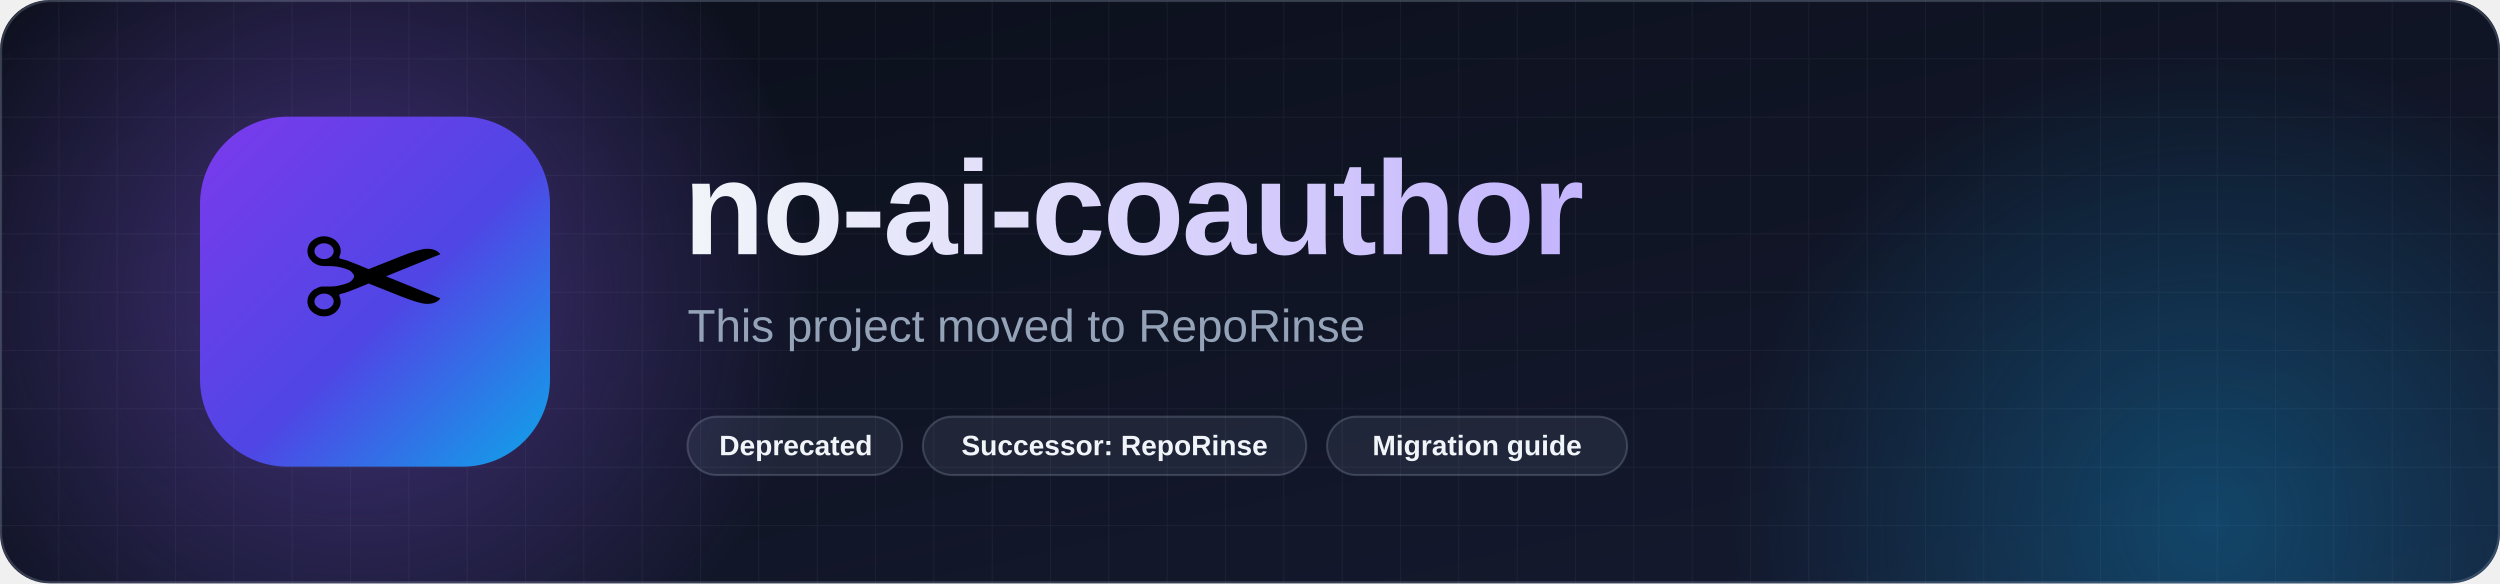
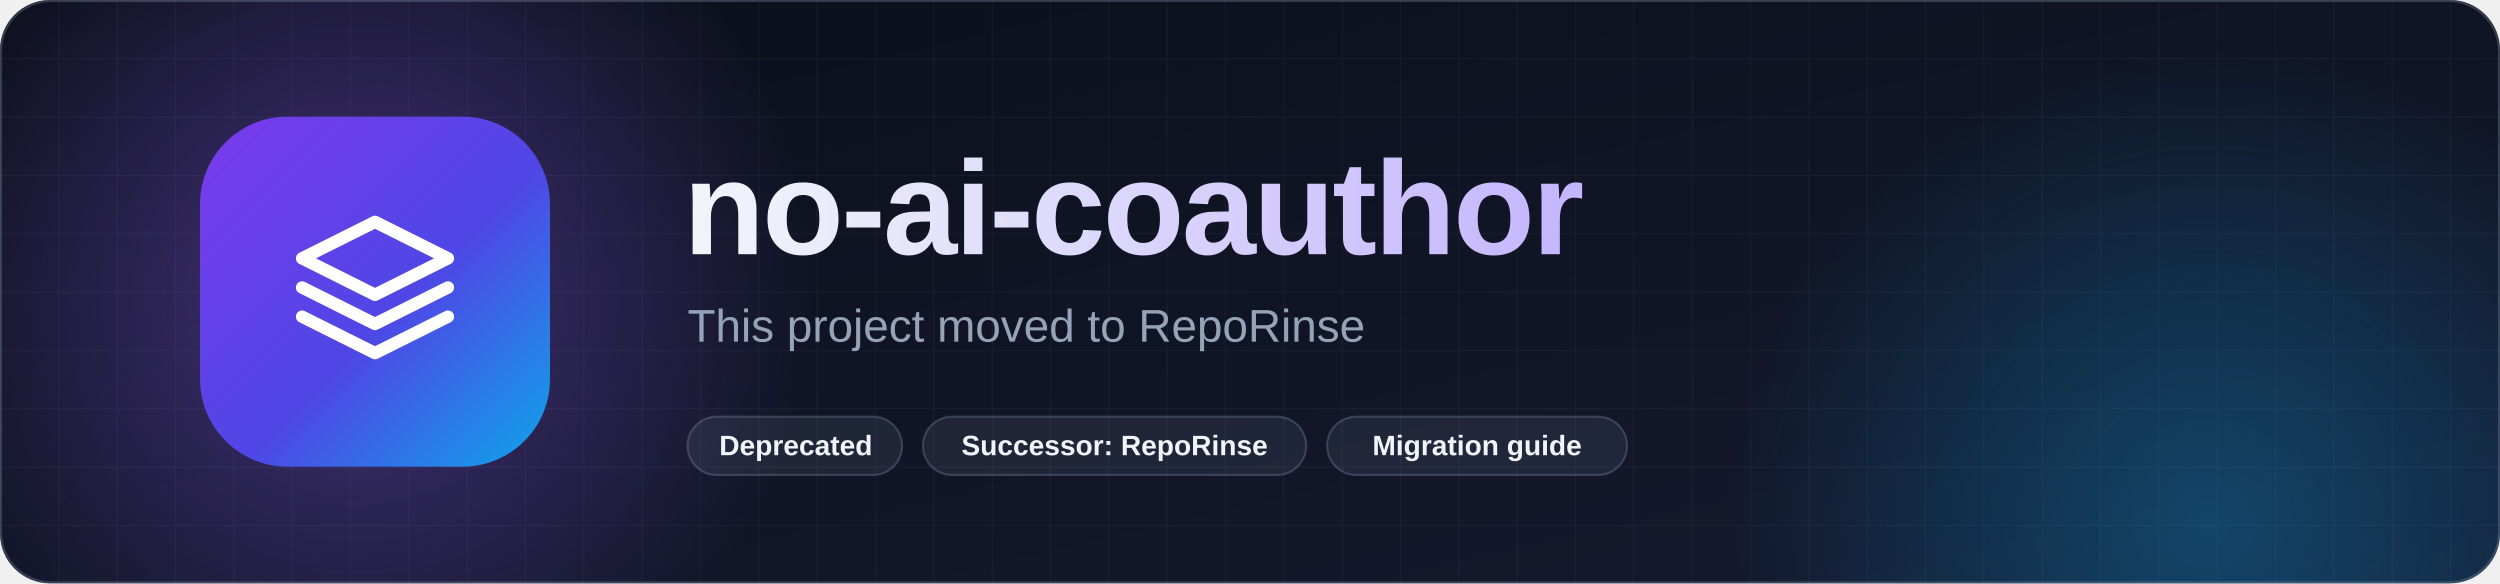
<svg xmlns="http://www.w3.org/2000/svg" width="1200" height="280" viewBox="0 0 1200 280" role="img" aria-label="no-ai-coauthor — This project moved to RepoRinse">
  <defs>
    <linearGradient id="bg" x1="0" y1="0" x2="1" y2="1">
      <stop offset="0" stop-color="#0b0f1a" />
      <stop offset="1" stop-color="#151a30" />
    </linearGradient>
    <linearGradient id="brand" x1="0" y1="0" x2="1" y2="1">
      <stop offset="0" stop-color="#7c3aed" />
      <stop offset="0.55" stop-color="#4f46e5" />
      <stop offset="1" stop-color="#0ea5e9" />
    </linearGradient>
    <linearGradient id="name" x1="0" y1="0" x2="1" y2="0">
      <stop offset="0" stop-color="#f1f5f9" />
      <stop offset="1" stop-color="#c4b5fd" />
    </linearGradient>
    <radialGradient id="orb1" cx="0.5" cy="0.5" r="0.5">
      <stop offset="0" stop-color="#8b5cf6" stop-opacity="0.42" />
      <stop offset="1" stop-color="#8b5cf6" stop-opacity="0" />
    </radialGradient>
    <radialGradient id="orb2" cx="0.5" cy="0.5" r="0.5">
      <stop offset="0" stop-color="#0ea5e9" stop-opacity="0.32" />
      <stop offset="1" stop-color="#0ea5e9" stop-opacity="0" />
    </radialGradient>
    <pattern id="grid" width="28" height="28" patternUnits="userSpaceOnUse">
      <path d="M28 0H0V28" fill="none" stroke="rgba(148,163,184,0.07)" />
    </pattern>
    <clipPath id="card">
      <rect width="1200" height="280" rx="24" />
    </clipPath>
    <style>
      text { font-family: "Segoe UI", -apple-system, BlinkMacSystemFont, "Helvetica Neue", Arial, sans-serif; }
      .name { font-size: 64px; font-weight: 800; letter-spacing: -1.2px; }
      .tag { font-size: 22px; font-weight: 500; fill: #94a3b8; }
      .pill { font-size: 13.5px; font-weight: 600; fill: #f1f5f9; }
-       .f1 { animation: f1 9s ease-in-out infinite; } .f2 { animation: f2 11s ease-in-out infinite; }
-       @keyframes f1 { 0%,100% { transform: translate(0,0); } 50% { transform: translate(40px,16px); } }
-       @keyframes f2 { 0%,100% { transform: translate(0,0); } 50% { transform: translate(-50px,-12px); } }
+       .f1 { animation: f1 18s ease-in-out -4s infinite; } .f2 { animation: f2 24s ease-in-out -9s infinite; }
+       @keyframes f1 { 0%,100% { opacity: .5; } 50% { opacity: .8; } }
+       @keyframes f2 { 0%,100% { opacity: .4; } 50% { opacity: .7; } }
      @media (prefers-reduced-motion: reduce) { .f1, .f2 { animation: none; } }
    </style>
  </defs>
  <g clip-path="url(#card)">
    <rect width="1200" height="280" fill="url(#bg)" />
    <rect width="1200" height="280" fill="url(#grid)" />
    <circle class="f1" cx="170" cy="140" r="220" fill="url(#orb1)" />
    <circle class="f2" cx="1060" cy="250" r="230" fill="url(#orb2)" />
  </g>
  <rect x="0.5" y="0.5" width="1199" height="279" rx="24" fill="none" stroke="rgba(148,163,184,0.28)" />
  <rect x="96" y="56" width="168" height="168" rx="42" fill="url(#brand)" />
-   <text x="180" y="164" text-anchor="middle" style="font-size:86px">✂️</text>
+   <g transform="translate(138 96) scale(3.5)" fill="none" stroke="#ffffff" stroke-width="1.7" stroke-linecap="round" stroke-linejoin="round">
+     <path d="m12 3 10 5-10 5L2 8Zm-10 9 10 5 10-5M2 16l10 5 10-5" />
+   </g>
  <text x="328" y="122" class="name" fill="url(#name)">no-ai-coauthor</text>
  <text x="330" y="164" class="tag">This project moved to RepoRinse</text>
  <rect x="330" y="200" rx="14" width="103" height="28" fill="rgba(148,163,184,0.12)" stroke="rgba(148,163,184,0.28)" />
  <text x="382" y="218.5" text-anchor="middle" class="pill">Deprecated</text>
  <rect x="443.0" y="200" rx="14" width="184" height="28" fill="rgba(148,163,184,0.12)" stroke="rgba(148,163,184,0.28)" />
  <text x="535" y="218.5" text-anchor="middle" class="pill">Successor: RepoRinse</text>
  <rect x="637.0" y="200" rx="14" width="144" height="28" fill="rgba(148,163,184,0.12)" stroke="rgba(148,163,184,0.28)" />
  <text x="709" y="218.5" text-anchor="middle" class="pill">Migration guide</text>
</svg>
